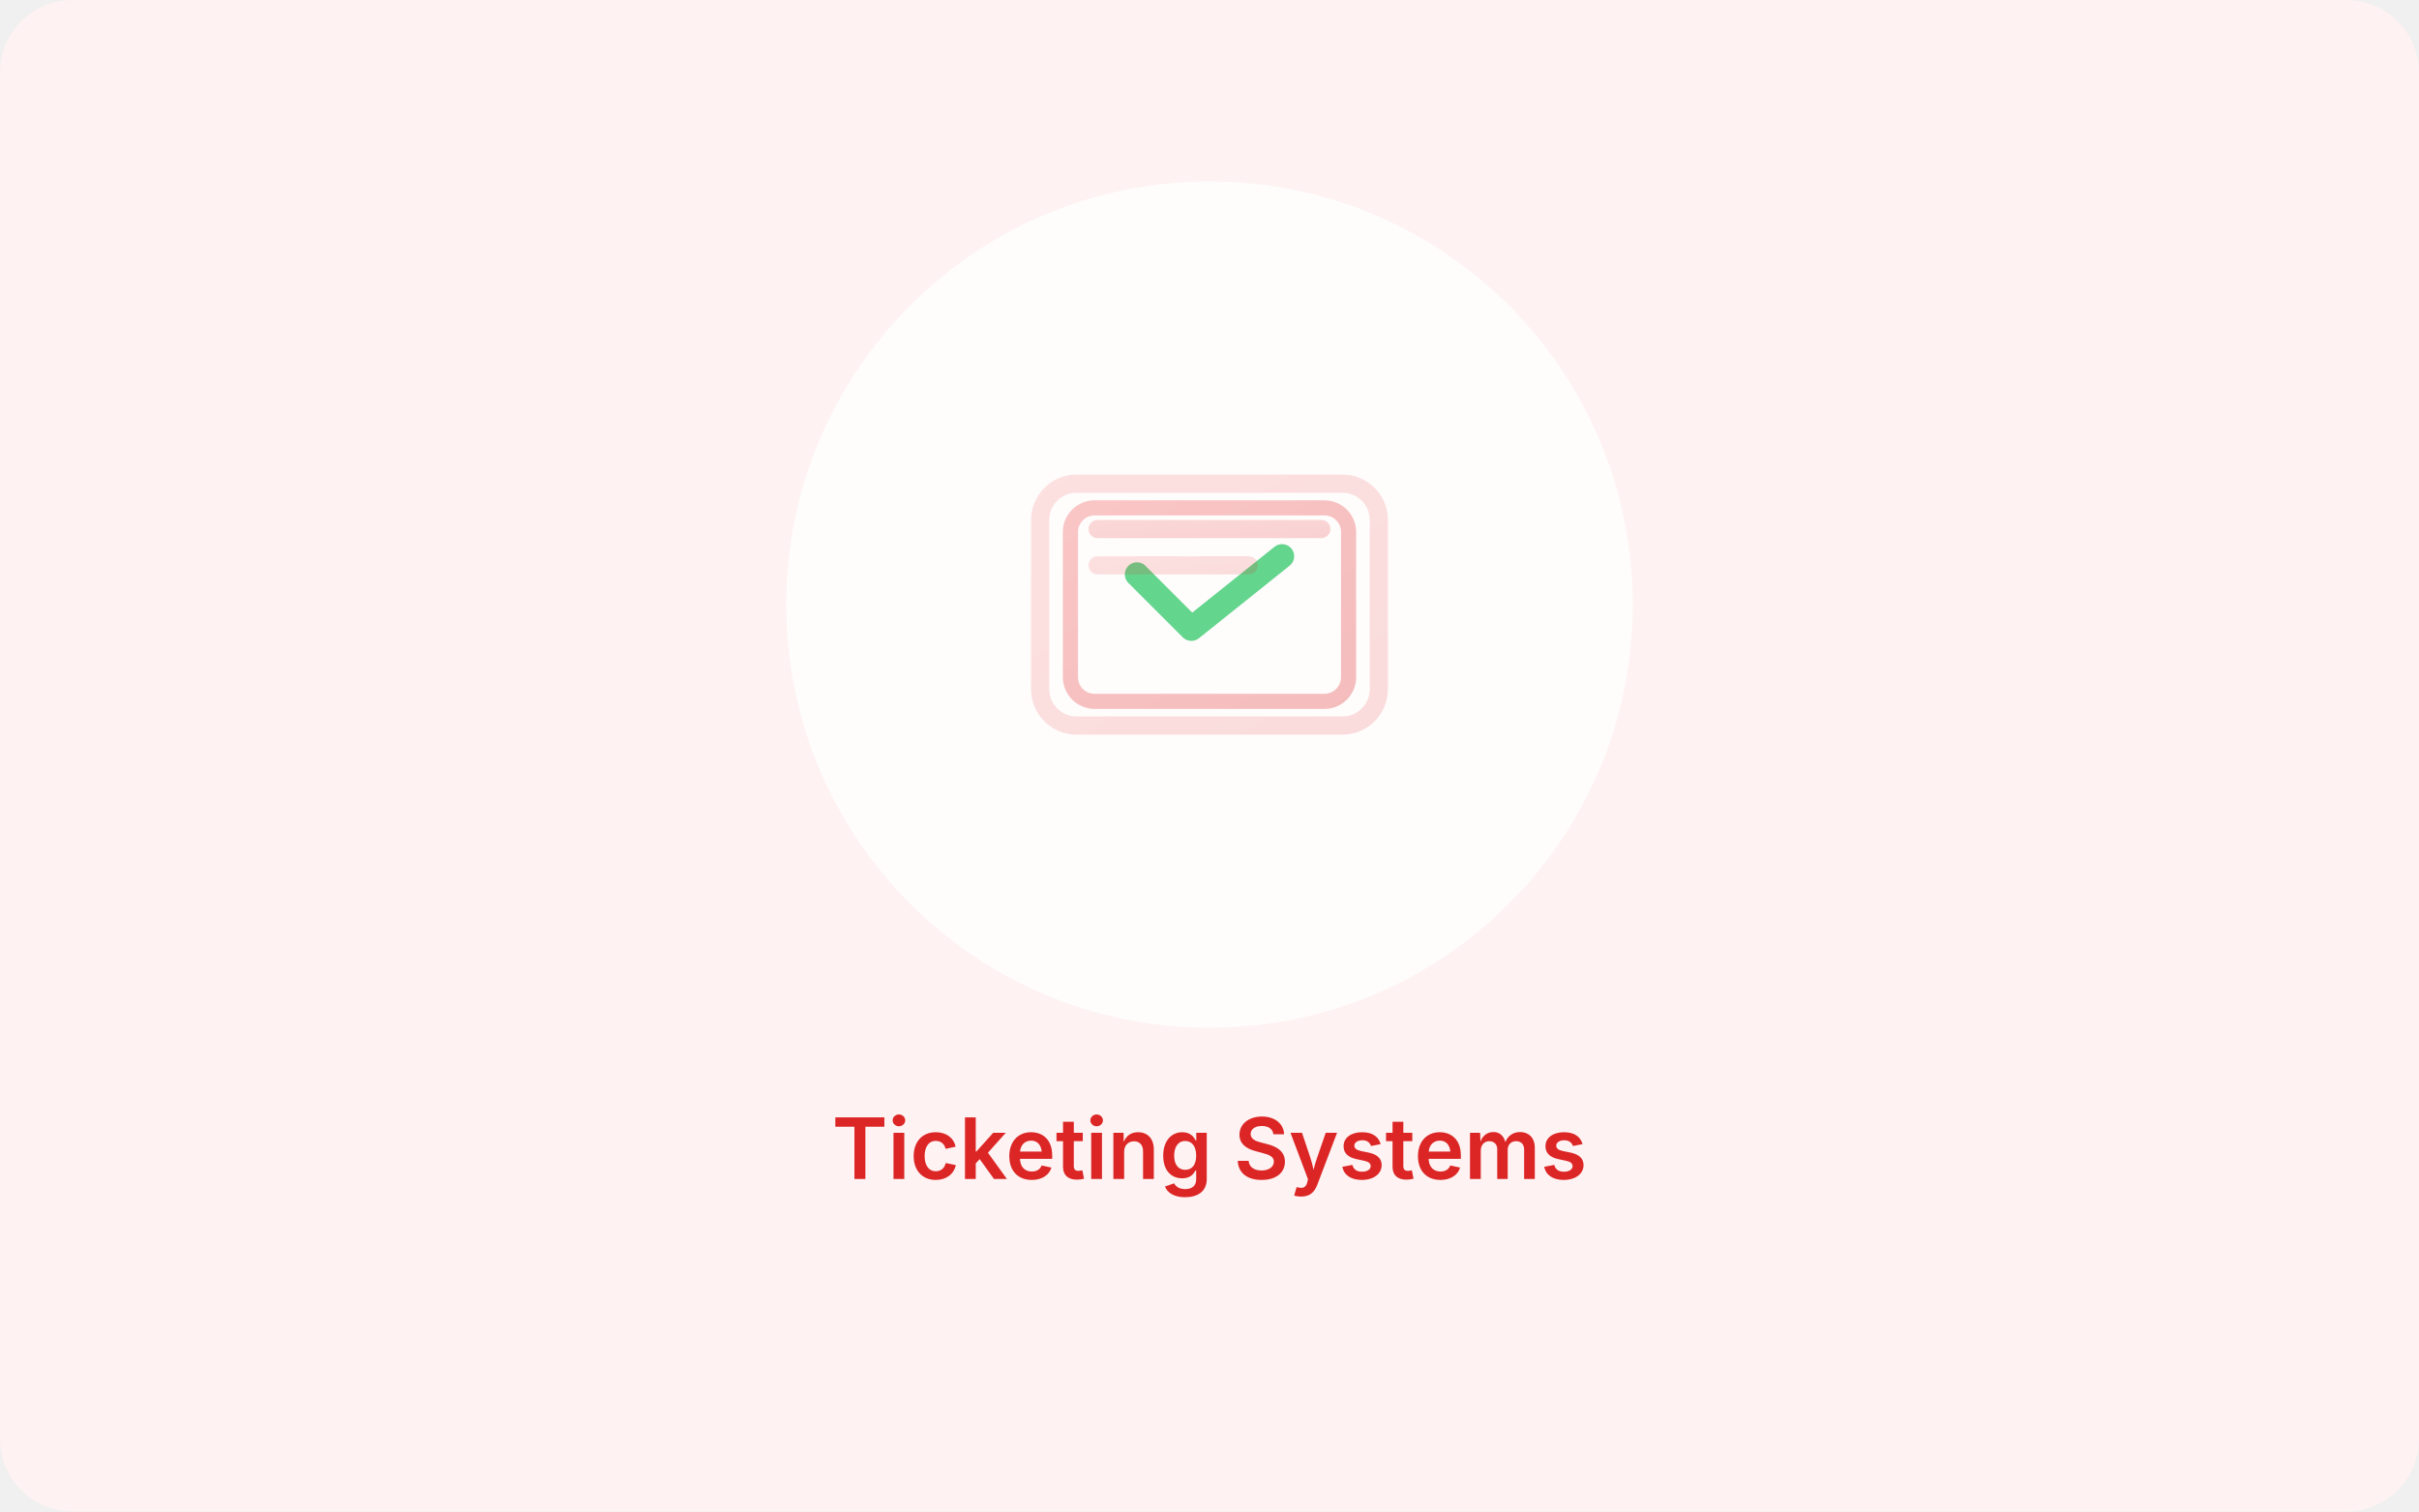
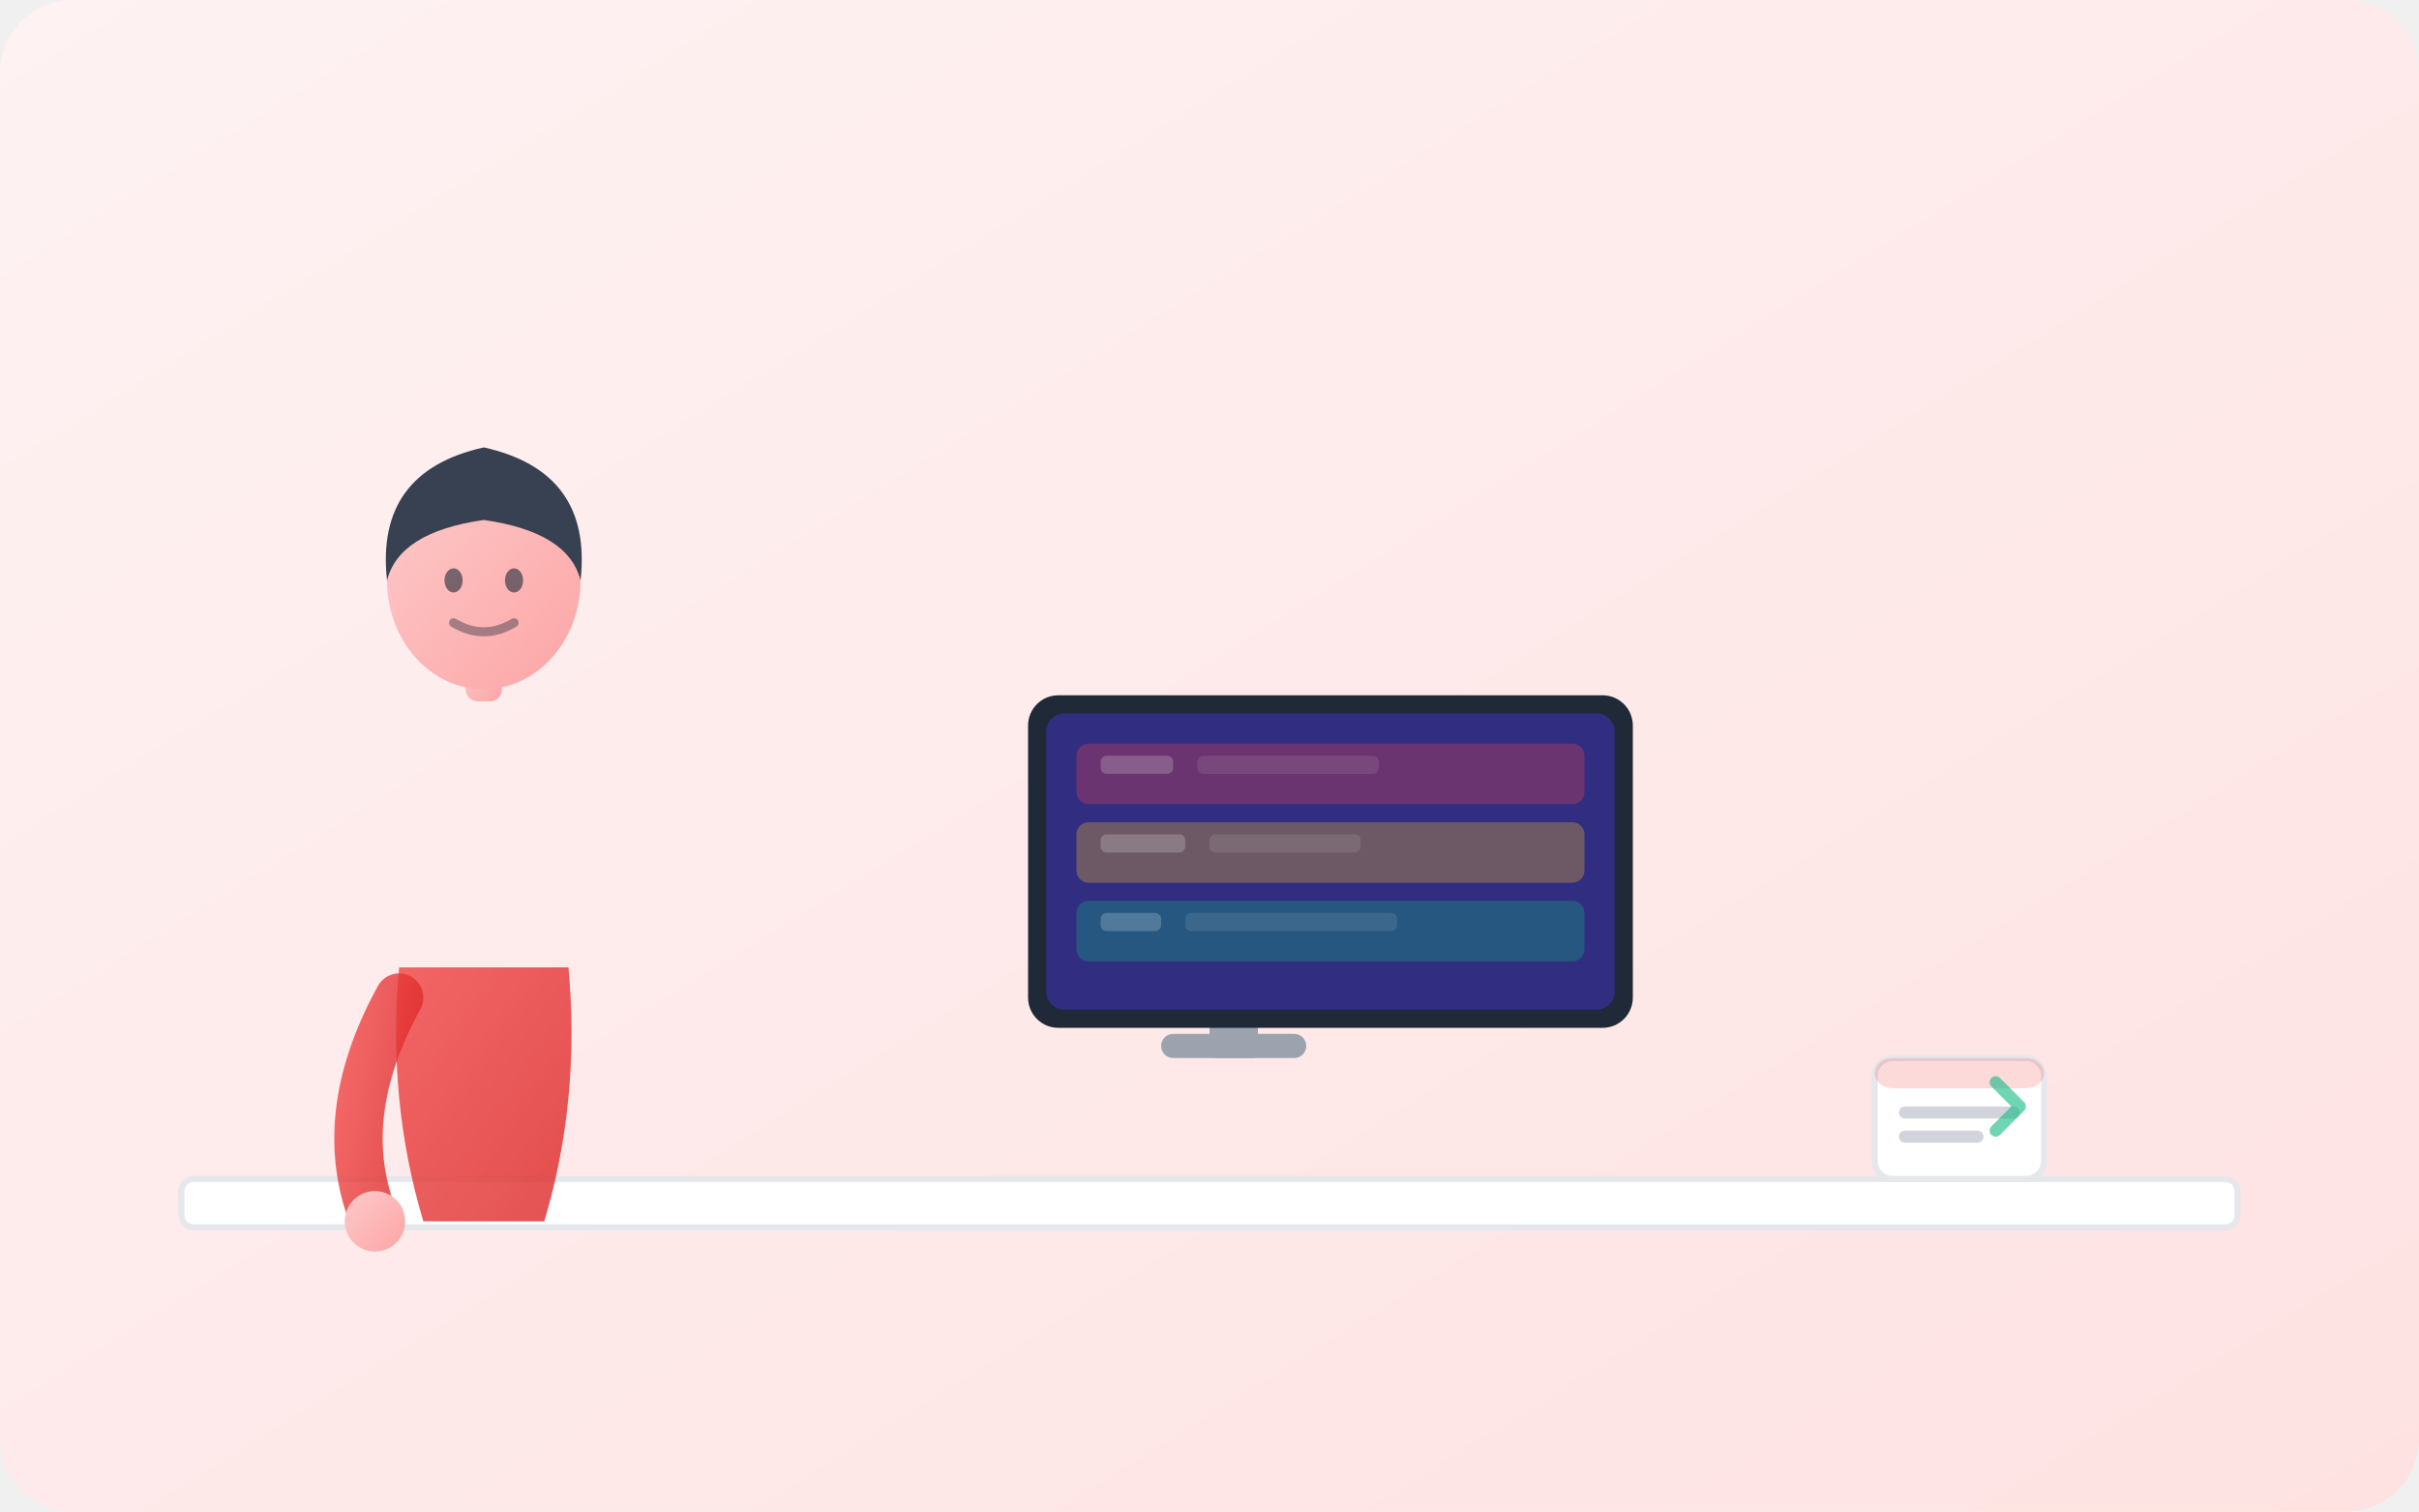
<svg xmlns="http://www.w3.org/2000/svg" viewBox="0 0 400 250" width="400" height="250">
  <defs>
-     <linearGradient id="pbg3" x1="0%" y1="0%" x2="100%" y2="100%">
+     <linearGradient id="t2bg" x1="0%" y1="0%" x2="100%" y2="100%">
      <stop offset="0%" stop-color="#fef2f2" />
-       <stop offset="100%" stop-color="#fef2f2" />
+       <stop offset="100%" stop-color="#fee2e2" />
    </linearGradient>
-     <linearGradient id="pg3" x1="0%" y1="0%" x2="100%" y2="100%">
+     <linearGradient id="t2g" x1="0%" y1="0%" x2="100%" y2="100%">
      <stop offset="0%" stop-color="#ef4444" />
      <stop offset="100%" stop-color="#dc2626" />
    </linearGradient>
+     <linearGradient id="t2sk" x1="0%" y1="0%" x2="100%" y2="100%">
+       <stop offset="0%" stop-color="#fecaca" />
+       <stop offset="100%" stop-color="#fca5a5" />
+     </linearGradient>
  </defs>
-   <rect width="400" height="250" fill="url(#pbg3)" rx="12" />
-   <circle cx="200" cy="100" r="70" fill="white" opacity="0.8" />
-   <g transform="translate(200, 100)">
-     <rect x="-28" y="-20" width="56" height="40" rx="6" fill="none" stroke="url(#pg3)" stroke-width="3" opacity="0.15" />
-     <rect x="-23" y="-16" width="46" height="32" rx="4" fill="none" stroke="url(#pg3)" stroke-width="2.5" opacity="0.3" />
-     <path d="M-12 -5 L-3 4 L12 -8" fill="none" stroke="#22c55e" stroke-width="4" stroke-linecap="round" stroke-linejoin="round" opacity="0.7" />
-     <rect x="-20" y="-14" width="40" height="3" rx="1.5" fill="url(#pg3)" opacity="0.2" />
-     <rect x="-20" y="-8" width="28" height="3" rx="1.5" fill="url(#pg3)" opacity="0.15" />
+   <rect width="400" height="250" fill="url(#t2bg)" rx="12" />
+   <rect x="30" y="195" width="340" height="8" rx="2" fill="white" stroke="#e5e7eb" stroke-width="1" />
+   <g transform="translate(170, 115)">
+     <rect x="30" y="50" width="8" height="10" rx="1" fill="#9ca3af" />
+     <rect x="22" y="56" width="24" height="4" rx="2" fill="#9ca3af" />
+     <rect x="0" y="0" width="100" height="55" rx="5" fill="#1f2937" />
+     <rect x="3" y="3" width="94" height="49" rx="3" fill="#312e81" />
+     <rect x="8" y="8" width="84" height="10" rx="2" fill="rgba(239,68,68,0.3)" />
+     <rect x="12" y="10" width="12" height="3" rx="1" fill="rgba(255,255,255,0.2)" />
+     <rect x="28" y="10" width="30" height="3" rx="1" fill="rgba(255,255,255,0.1)" />
+     <rect x="8" y="21" width="84" height="10" rx="2" fill="rgba(251,191,36,0.3)" />
+     <rect x="12" y="23" width="14" height="3" rx="1" fill="rgba(255,255,255,0.2)" />
+     <rect x="30" y="23" width="25" height="3" rx="1" fill="rgba(255,255,255,0.1)" />
+     <rect x="8" y="34" width="84" height="10" rx="2" fill="rgba(16,185,129,0.3)" />
+     <rect x="12" y="36" width="10" height="3" rx="1" fill="rgba(255,255,255,0.2)" />
+     <rect x="26" y="36" width="35" height="3" rx="1" fill="rgba(255,255,255,0.1)" />
  </g>
-   <text x="200" y="195" font-family="Inter, Arial, sans-serif" font-size="14" font-weight="600" fill="#dc2626" text-anchor="middle">Ticketing Systems</text>
+   <g transform="translate(80, 110)">
+     <path d="M-14 50 Q-16 72 -10 92 L10 92 Q16 72 14 50Z" fill="url(#t2g)" opacity="0.8" />
+     <rect x="-3" y="-2" width="6" height="8" rx="2" fill="url(#t2sk)" />
+     <ellipse cx="0" cy="-14" rx="16" ry="18" fill="url(#t2sk)" />
+     <path d="M-16 -14 Q-18 -32 0 -36 Q18 -32 16 -14 Q14 -22 0 -24 Q-14 -22 -16 -14Z" fill="#374151" />
+     <ellipse cx="-5" cy="-14" rx="1.5" ry="2" fill="#1f2937" opacity="0.6" />
+     <ellipse cx="5" cy="-14" rx="1.5" ry="2" fill="#1f2937" opacity="0.6" />
+     <path d="M-5 -7 Q0 -4 5 -7" fill="none" stroke="#1f2937" stroke-width="1.5" stroke-linecap="round" opacity="0.4" />
+     <path d="M-14 55 Q-25 75 -18 92" fill="none" stroke="url(#t2g)" stroke-width="8" stroke-linecap="round" opacity="0.8" />
+     <circle cx="-18" cy="92" r="5" fill="url(#t2sk)" />
+   </g>
+   <g transform="translate(310, 175)">
+     <rect x="0" y="0" width="28" height="20" rx="3" fill="white" stroke="#e5e7eb" stroke-width="1" />
+     <rect x="0" y="0" width="28" height="5" rx="3" fill="#ef4444" opacity="0.2" />
+     <rect x="4" y="8" width="20" height="2" rx="1" fill="#d1d5db" />
+     <rect x="4" y="12" width="14" height="2" rx="1" fill="#d1d5db" />
+     <path d="M20 4 L24 8 L20 12" fill="none" stroke="#10b981" stroke-width="2" stroke-linecap="round" stroke-linejoin="round" opacity="0.6" />
+   </g>
</svg>
